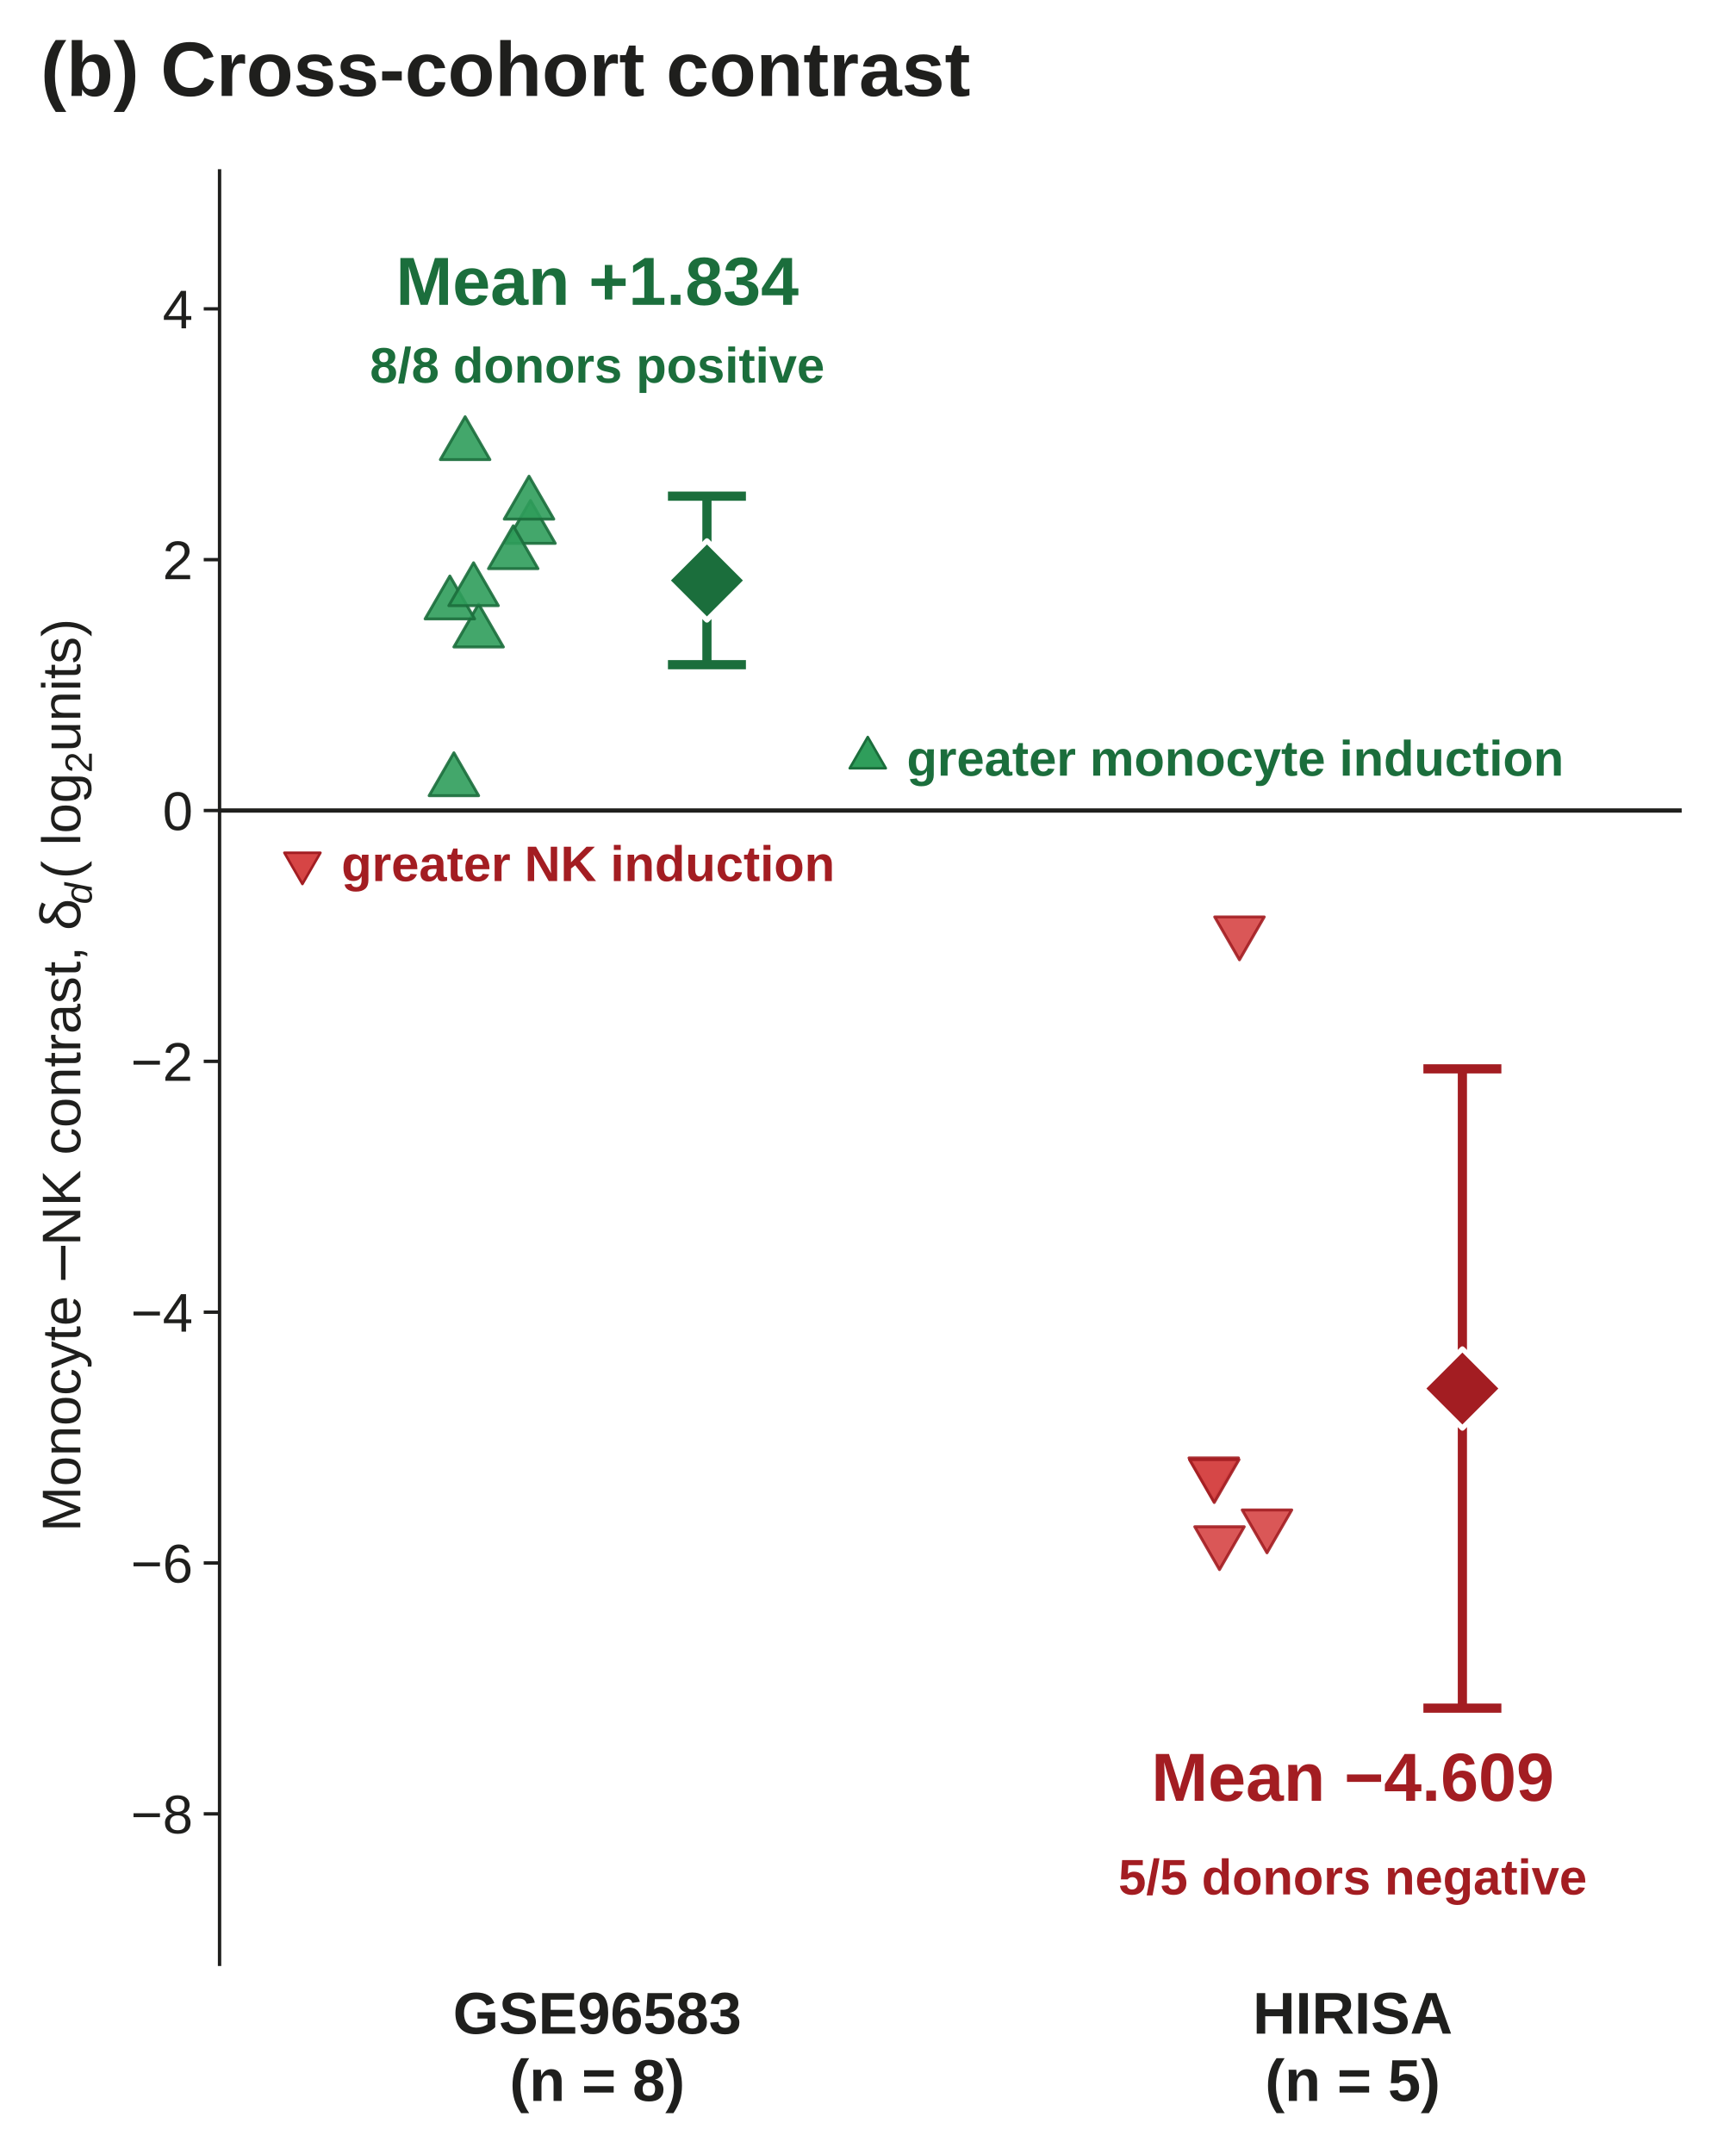
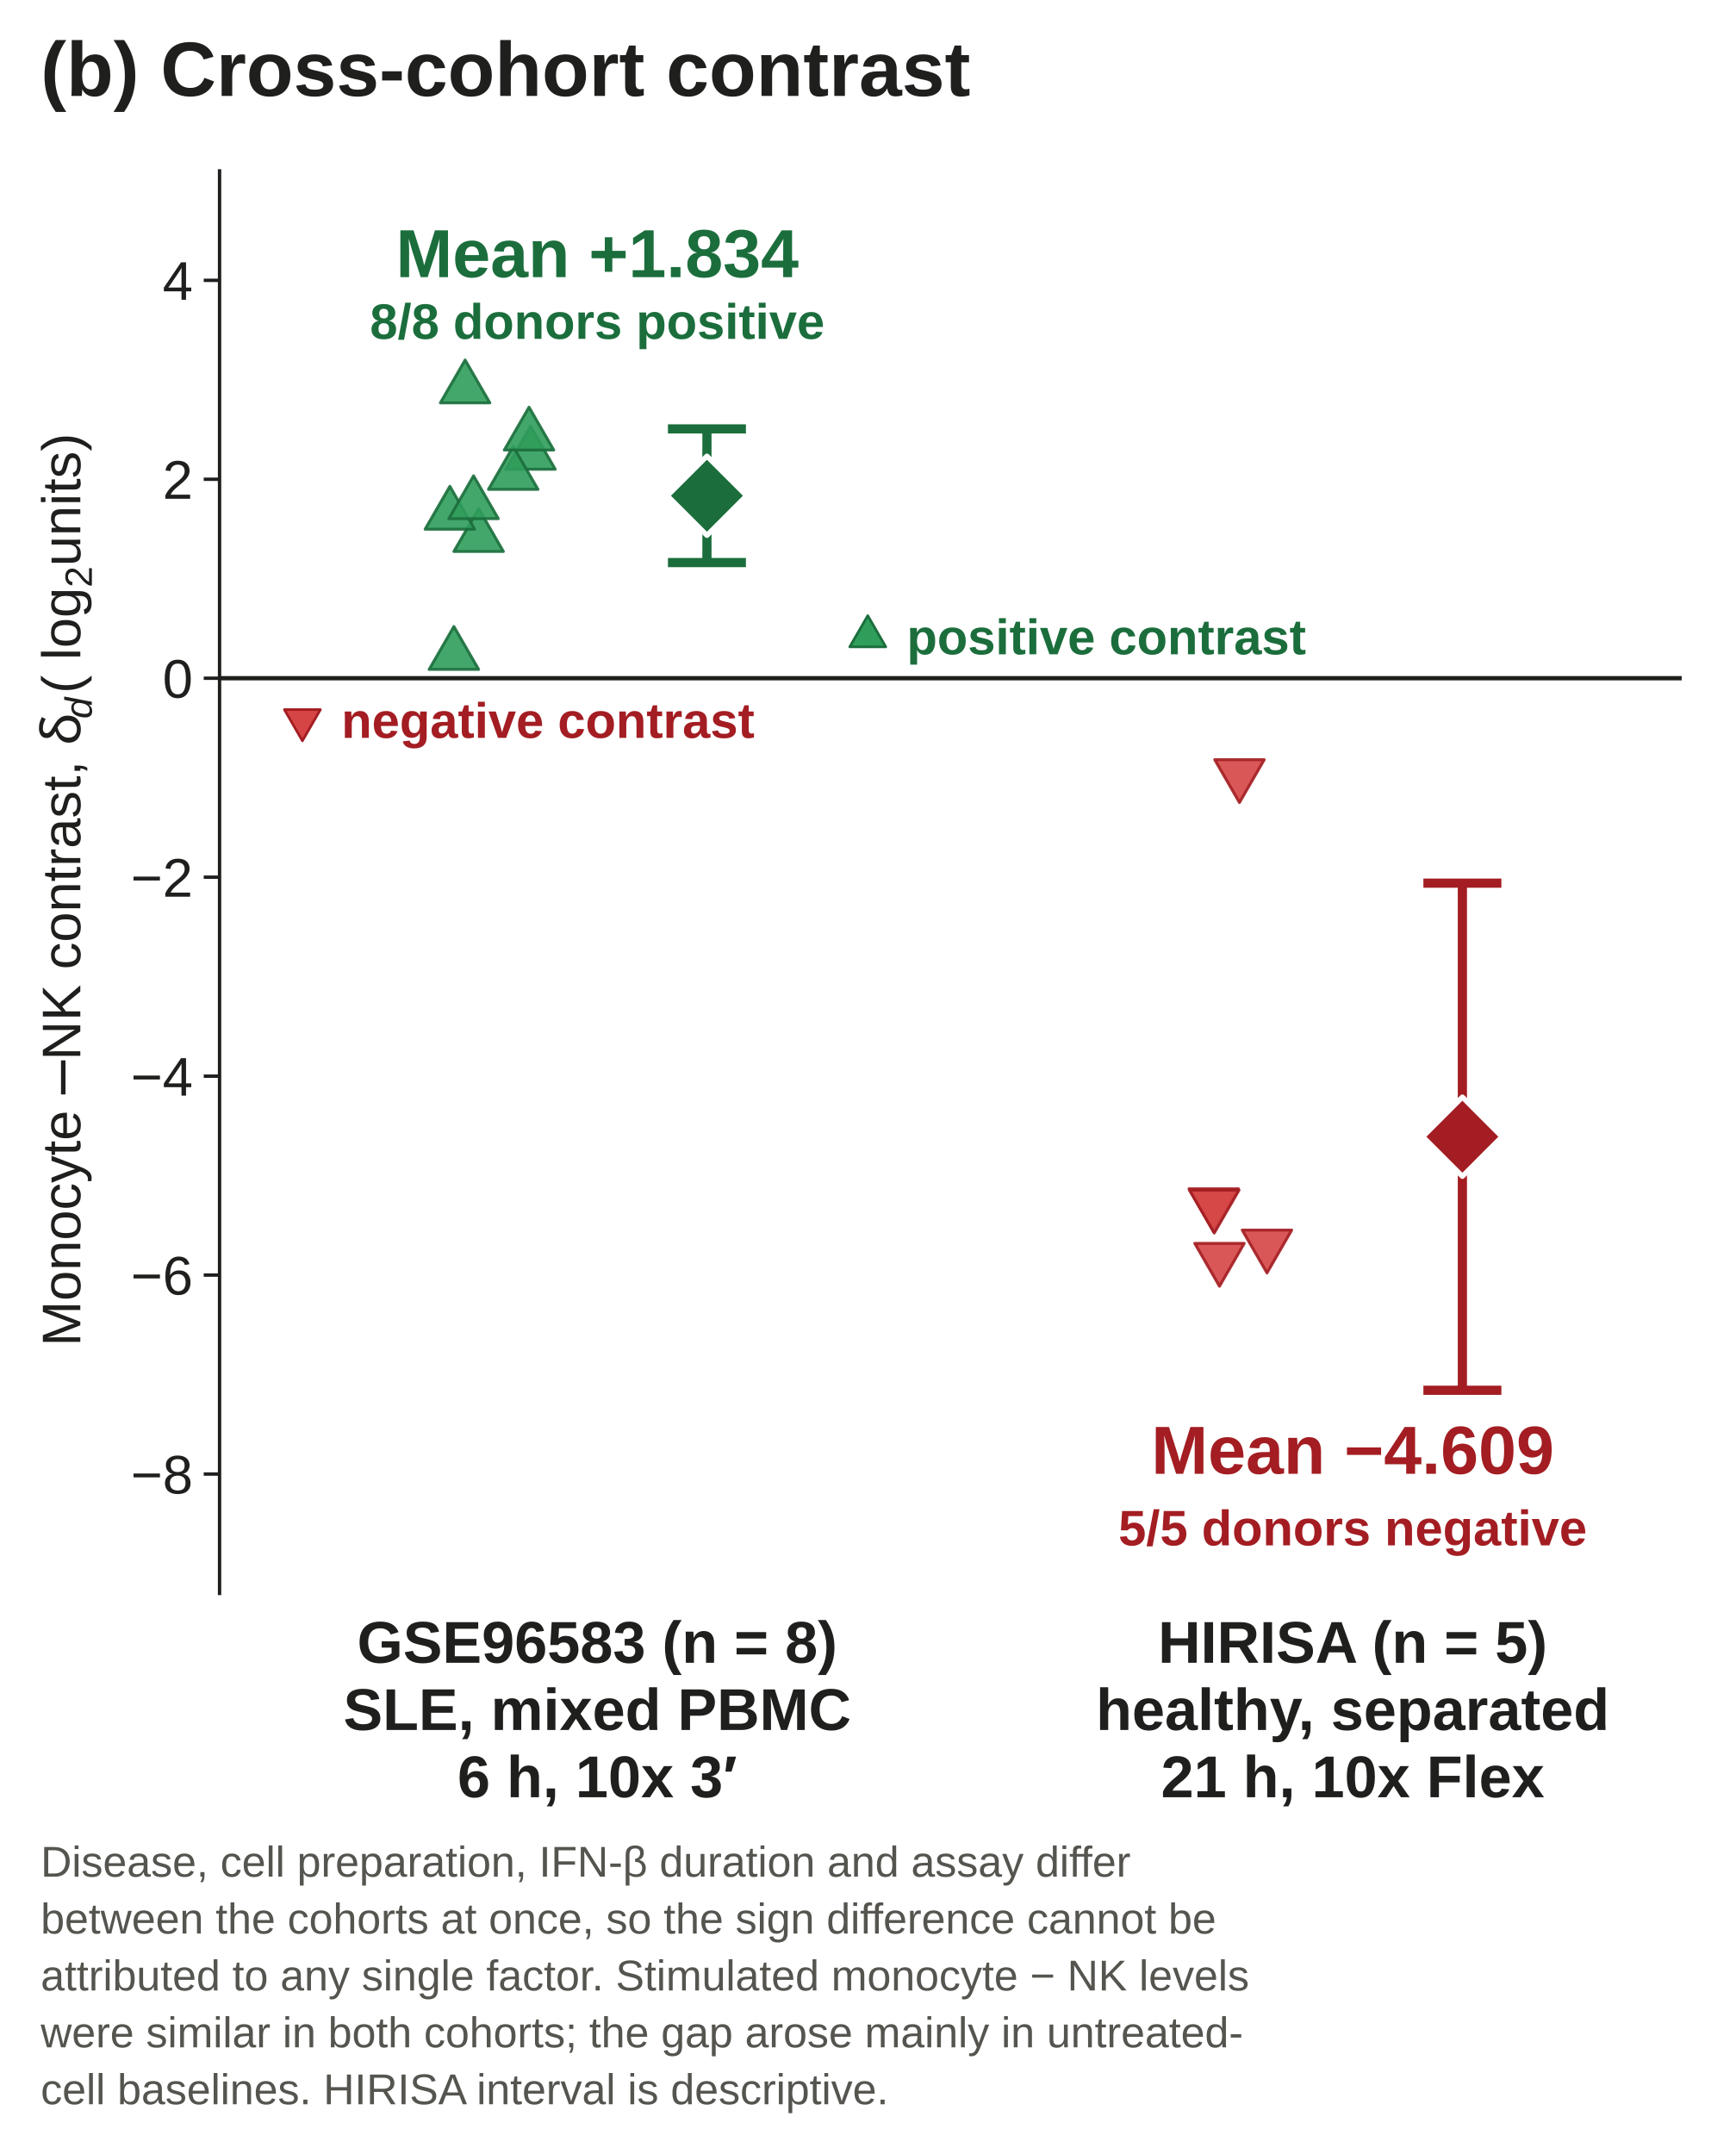
<svg xmlns="http://www.w3.org/2000/svg" width="765.35pt" height="949.61pt" viewBox="0 0 765.35 949.61">
  <g class="svglite">
    <defs>
      <style type="text/css">
    .svglite line, .svglite polyline, .svglite polygon, .svglite path, .svglite rect, .svglite circle {
      fill: none;
      stroke: #000000;
      stroke-linecap: round;
      stroke-linejoin: round;
      stroke-miterlimit: 10.00;
    }
    .svglite text {
      white-space: pre;
    }
    .svglite g.glyphgroup path {
      fill: inherit;
      stroke: none;
    }
  </style>
    </defs>
    <rect width="100%" height="100%" style="stroke: none; fill: #FFFFFF;" />
    <defs>
      <clipPath id="cpMC4wMHw3NjUuMzV8MC4wMHw5NDkuNjE=">
        <rect x="0.00" y="0.00" width="765.35" height="949.61" />
      </clipPath>
    </defs>
    <g clip-path="url(#cpMC4wMHw3NjUuMzV8MC4wMHw5NDkuNjE=)">
      <rect x="0.00" y="0.00" width="765.35" height="949.61" style="stroke-width: 2.33; stroke: none; fill: #FFFFFF;" />
-       <rect x="96.80" y="75.34" width="644.65" height="790.66" style="stroke-width: 2.33; stroke: none; fill: #FFFFFF;" />
-       <line x1="96.80" y1="357.32" x2="741.44" y2="357.32" style="stroke-width: 1.92; stroke: #1F1F1D; stroke-linecap: butt;" />
-       <polygon points="233.89,220.63 244.81,239.54 222.97,239.54 " style="stroke-width: 1.28; stroke: #1B6E3C; stroke-opacity: 0.90; fill: #2F9E5B; fill-opacity: 0.90;" />
-       <polygon points="211.03,266.32 221.94,285.23 200.11,285.23 " style="stroke-width: 1.28; stroke: #1B6E3C; stroke-opacity: 0.90; fill: #2F9E5B; fill-opacity: 0.90;" />
-       <polygon points="200.12,331.87 211.03,350.78 189.20,350.78 " style="stroke-width: 1.28; stroke: #1B6E3C; stroke-opacity: 0.90; fill: #2F9E5B; fill-opacity: 0.90;" />
-       <polygon points="198.34,253.94 209.26,272.85 187.42,272.85 " style="stroke-width: 1.28; stroke: #1B6E3C; stroke-opacity: 0.90; fill: #2F9E5B; fill-opacity: 0.90;" />
-       <polygon points="205.07,183.72 215.99,202.63 194.15,202.63 " style="stroke-width: 1.28; stroke: #1B6E3C; stroke-opacity: 0.90; fill: #2F9E5B; fill-opacity: 0.90;" />
-       <polygon points="226.28,231.79 237.19,250.70 215.36,250.70 " style="stroke-width: 1.28; stroke: #1B6E3C; stroke-opacity: 0.90; fill: #2F9E5B; fill-opacity: 0.90;" />
-       <polygon points="208.79,248.10 219.71,267.01 197.88,267.01 " style="stroke-width: 1.28; stroke: #1B6E3C; stroke-opacity: 0.90; fill: #2F9E5B; fill-opacity: 0.90;" />
-       <polygon points="233.24,209.94 244.16,228.85 222.32,228.85 " style="stroke-width: 1.28; stroke: #1B6E3C; stroke-opacity: 0.90; fill: #2F9E5B; fill-opacity: 0.90;" />
-       <polygon points="535.13,661.64 546.04,642.73 524.21,642.73 " style="stroke-width: 1.28; stroke: #A31D22; stroke-opacity: 0.90; fill: #D64545; fill-opacity: 0.90;" />
-       <polygon points="546.47,423.14 557.39,404.23 535.55,404.23 " style="stroke-width: 1.28; stroke: #A31D22; stroke-opacity: 0.90; fill: #D64545; fill-opacity: 0.90;" />
-       <polygon points="535.35,662.40 546.27,643.49 524.44,643.49 " style="stroke-width: 1.28; stroke: #A31D22; stroke-opacity: 0.90; fill: #D64545; fill-opacity: 0.90;" />
-       <polygon points="537.66,691.98 548.58,673.07 526.75,673.07 " style="stroke-width: 1.28; stroke: #A31D22; stroke-opacity: 0.90; fill: #D64545; fill-opacity: 0.90;" />
-       <polygon points="558.60,684.58 569.52,665.67 547.68,665.67 " style="stroke-width: 1.28; stroke: #A31D22; stroke-opacity: 0.90; fill: #D64545; fill-opacity: 0.90;" />
-       <polyline points="294.49,218.75 328.87,218.75 " style="stroke-width: 4.05; stroke: #1B6E3C; stroke-linecap: butt;" />
-       <polyline points="311.68,218.75 311.68,293.04 " style="stroke-width: 4.05; stroke: #1B6E3C; stroke-linecap: butt;" />
-       <polyline points="294.49,293.04 328.87,293.04 " style="stroke-width: 4.05; stroke: #1B6E3C; stroke-linecap: butt;" />
-       <polyline points="627.56,471.22 661.94,471.22 " style="stroke-width: 4.05; stroke: #A31D22; stroke-linecap: butt;" />
-       <polyline points="644.75,471.22 644.75,753.06 " style="stroke-width: 4.05; stroke: #A31D22; stroke-linecap: butt;" />
-       <polyline points="627.56,753.06 661.94,753.06 " style="stroke-width: 4.05; stroke: #A31D22; stroke-linecap: butt;" />
-       <polygon points="311.68,273.36 329.15,255.90 311.68,238.43 294.21,255.90 " style="stroke-width: 2.27; stroke: #FFFFFF; fill: #1B6E3C;" />
-       <polygon points="644.75,629.61 662.21,612.14 644.75,594.68 627.28,612.14 " style="stroke-width: 2.27; stroke: #FFFFFF; fill: #A31D22;" />
-       <text x="263.33" y="134.40" text-anchor="middle" style="font-size: 30.00px; font-weight: bold;fill: #1B6E3C; font-family: &quot;Arial&quot;;" textLength="177.61px" lengthAdjust="spacingAndGlyphs">Mean +1.834</text>
-       <text x="596.40" y="793.89" text-anchor="middle" style="font-size: 30.00px; font-weight: bold;fill: #A31D22; font-family: &quot;Arial&quot;;" textLength="177.61px" lengthAdjust="spacingAndGlyphs">Mean −4.609</text>
-       <text x="263.33" y="168.68" text-anchor="middle" style="font-size: 22.00px; font-weight: bold;fill: #1B6E3C; font-family: &quot;Arial&quot;;" textLength="200.47px" lengthAdjust="spacingAndGlyphs">8/8 donors positive</text>
-       <text x="596.40" y="835.17" text-anchor="middle" style="font-size: 22.00px; font-weight: bold;fill: #A31D22; font-family: &quot;Arial&quot;;" textLength="206.59px" lengthAdjust="spacingAndGlyphs">5/5 donors negative</text>
-       <polygon points="382.59,324.92 390.54,338.69 374.64,338.69 " style="stroke-width: 1.13; stroke: #1B6E3C; fill: #2F9E5B;" />
-       <polygon points="133.33,389.72 141.27,375.95 125.38,375.95 " style="stroke-width: 1.13; stroke: #A31D22; fill: #D64545;" />
-       <text x="399.78" y="341.97" style="font-size: 22.00px; font-weight: bold;fill: #1B6E3C; font-family: &quot;Arial&quot;;" textLength="289.69px" lengthAdjust="spacingAndGlyphs">greater monocyte induction</text>
-       <text x="150.52" y="388.42" style="font-size: 22.00px; font-weight: bold;fill: #A31D22; font-family: &quot;Arial&quot;;" textLength="217.56px" lengthAdjust="spacingAndGlyphs">greater NK induction</text>
-       <polyline points="96.80,865.99 96.80,75.34 " style="stroke-width: 1.49; stroke: #1F1F1D; stroke-linecap: square;" />
-       <text x="85.04" y="808.23" text-anchor="end" style="font-size: 24.00px;fill: #1F1F1D; font-family: &quot;Arial&quot;;" textLength="27.36px" lengthAdjust="spacingAndGlyphs">−8</text>
-       <text x="85.04" y="697.65" text-anchor="end" style="font-size: 24.00px;fill: #1F1F1D; font-family: &quot;Arial&quot;;" textLength="27.36px" lengthAdjust="spacingAndGlyphs">−6</text>
-       <text x="85.04" y="587.07" text-anchor="end" style="font-size: 24.00px;fill: #1F1F1D; font-family: &quot;Arial&quot;;" textLength="27.36px" lengthAdjust="spacingAndGlyphs">−4</text>
-       <text x="85.04" y="476.49" text-anchor="end" style="font-size: 24.00px;fill: #1F1F1D; font-family: &quot;Arial&quot;;" textLength="27.36px" lengthAdjust="spacingAndGlyphs">−2</text>
-       <text x="85.04" y="365.91" text-anchor="end" style="font-size: 24.00px;fill: #1F1F1D; font-family: &quot;Arial&quot;;" textLength="13.34px" lengthAdjust="spacingAndGlyphs">0</text>
-       <text x="85.04" y="255.33" text-anchor="end" style="font-size: 24.00px;fill: #1F1F1D; font-family: &quot;Arial&quot;;" textLength="13.34px" lengthAdjust="spacingAndGlyphs">2</text>
-       <text x="85.04" y="144.75" text-anchor="end" style="font-size: 24.00px;fill: #1F1F1D; font-family: &quot;Arial&quot;;" textLength="13.34px" lengthAdjust="spacingAndGlyphs">4</text>
-       <polyline points="89.82,799.65 96.80,799.65 " style="stroke-width: 1.49; stroke: #1F1F1D; stroke-linecap: butt;" />
-       <polyline points="89.82,689.06 96.80,689.06 " style="stroke-width: 1.49; stroke: #1F1F1D; stroke-linecap: butt;" />
-       <polyline points="89.82,578.48 96.80,578.48 " style="stroke-width: 1.49; stroke: #1F1F1D; stroke-linecap: butt;" />
-       <polyline points="89.82,467.90 96.80,467.90 " style="stroke-width: 1.49; stroke: #1F1F1D; stroke-linecap: butt;" />
-       <polyline points="89.82,357.32 96.80,357.32 " style="stroke-width: 1.49; stroke: #1F1F1D; stroke-linecap: butt;" />
-       <polyline points="89.82,246.74 96.80,246.74 " style="stroke-width: 1.49; stroke: #1F1F1D; stroke-linecap: butt;" />
-       <polyline points="89.82,136.16 96.80,136.16 " style="stroke-width: 1.49; stroke: #1F1F1D; stroke-linecap: butt;" />
-       <text x="263.33" y="896.56" text-anchor="middle" style="font-size: 26.00px; font-weight: bold;fill: #1F1F1D; font-family: &quot;Arial&quot;;" textLength="127.17px" lengthAdjust="spacingAndGlyphs">GSE96583</text>
-       <text x="263.33" y="926.20" text-anchor="middle" style="font-size: 26.00px; font-weight: bold;fill: #1F1F1D; font-family: &quot;Arial&quot;;" textLength="77.27px" lengthAdjust="spacingAndGlyphs">(n = 8)</text>
-       <text x="596.40" y="896.56" text-anchor="middle" style="font-size: 26.00px; font-weight: bold;fill: #1F1F1D; font-family: &quot;Arial&quot;;" textLength="88.12px" lengthAdjust="spacingAndGlyphs">HIRISA</text>
-       <text x="596.40" y="926.20" text-anchor="middle" style="font-size: 26.00px; font-weight: bold;fill: #1F1F1D; font-family: &quot;Arial&quot;;" textLength="77.27px" lengthAdjust="spacingAndGlyphs">(n = 5)</text>
-       <text transform="translate(35.41,675.29) rotate(-90)" style="font-size: 24.00px;fill: #1F1F1D; font-family: &quot;Arial&quot;;" textLength="104.05px" lengthAdjust="spacingAndGlyphs">Monocyte</text>
-       <text transform="translate(35.41,566.80) rotate(-90)" style="font-size: 24.00px;fill: #1F1F1D; font-family: &quot;Symbol&quot;;" textLength="13.17px" lengthAdjust="spacingAndGlyphs">−</text>
-       <text transform="translate(35.41,549.19) rotate(-90)" style="font-size: 24.00px;fill: #1F1F1D; font-family: &quot;Arial&quot;;" textLength="138.73px" lengthAdjust="spacingAndGlyphs">NK contrast, </text>
-       <text transform="translate(35.41,410.45) rotate(-90)" style="font-size: 24.00px;fill: #1F1F1D; font-family: &quot;Symbol&quot;;" textLength="11.86px" lengthAdjust="spacingAndGlyphs">δ</text>
-       <text transform="translate(40.47,398.60) rotate(-90)" style="font-size: 16.80px; font-style: italic;fill: #1F1F1D; font-family: &quot;Arial&quot;;" textLength="9.34px" lengthAdjust="spacingAndGlyphs">d</text>
-       <text transform="translate(35.41,387.45) rotate(-90)" style="font-size: 24.00px;fill: #1F1F1D; font-family: &quot;Arial&quot;;" textLength="14.67px" lengthAdjust="spacingAndGlyphs"> (</text>
-       <text transform="translate(35.41,372.77) rotate(-90)" style="font-size: 24.00px;fill: #1F1F1D; font-family: &quot;Arial&quot;;" textLength="5.33px" lengthAdjust="spacingAndGlyphs">l</text>
-       <text transform="translate(35.41,367.45) rotate(-90)" style="font-size: 24.00px;fill: #1F1F1D; font-family: &quot;Arial&quot;;" textLength="13.34px" lengthAdjust="spacingAndGlyphs">o</text>
-       <text transform="translate(35.41,354.10) rotate(-90)" style="font-size: 24.00px;fill: #1F1F1D; font-family: &quot;Arial&quot;;" textLength="13.34px" lengthAdjust="spacingAndGlyphs">g</text>
-       <text transform="translate(40.51,340.75) rotate(-90)" style="font-size: 16.80px;fill: #1F1F1D; font-family: &quot;Arial&quot;;" textLength="9.34px" lengthAdjust="spacingAndGlyphs">2</text>
-       <text transform="translate(35.41,331.40) rotate(-90)" style="font-size: 24.00px;fill: #1F1F1D; font-family: &quot;Arial&quot;;" textLength="65.36px" lengthAdjust="spacingAndGlyphs"> units)</text>
+       <rect x="96.80" y="75.34" width="644.65" height="627.15" style="stroke-width: 2.33; stroke: none; fill: #FFFFFF;" />
+       <line x1="96.80" y1="299.00" x2="741.44" y2="299.00" style="stroke-width: 1.92; stroke: #1F1F1D; stroke-linecap: butt;" />
+       <polygon points="233.89,187.97 244.81,206.88 222.97,206.88 " style="stroke-width: 1.28; stroke: #1B6E3C; stroke-opacity: 0.90; fill: #2F9E5B; fill-opacity: 0.90;" />
+       <polygon points="211.03,224.21 221.94,243.13 200.11,243.13 " style="stroke-width: 1.28; stroke: #1B6E3C; stroke-opacity: 0.90; fill: #2F9E5B; fill-opacity: 0.90;" />
+       <polygon points="200.12,276.21 211.03,295.12 189.20,295.12 " style="stroke-width: 1.28; stroke: #1B6E3C; stroke-opacity: 0.90; fill: #2F9E5B; fill-opacity: 0.90;" />
+       <polygon points="198.34,214.40 209.26,233.31 187.42,233.31 " style="stroke-width: 1.28; stroke: #1B6E3C; stroke-opacity: 0.90; fill: #2F9E5B; fill-opacity: 0.90;" />
+       <polygon points="205.07,158.70 215.99,177.61 194.15,177.61 " style="stroke-width: 1.28; stroke: #1B6E3C; stroke-opacity: 0.90; fill: #2F9E5B; fill-opacity: 0.90;" />
+       <polygon points="226.28,196.83 237.19,215.74 215.36,215.74 " style="stroke-width: 1.28; stroke: #1B6E3C; stroke-opacity: 0.90; fill: #2F9E5B; fill-opacity: 0.90;" />
+       <polygon points="208.79,209.76 219.71,228.67 197.88,228.67 " style="stroke-width: 1.28; stroke: #1B6E3C; stroke-opacity: 0.90; fill: #2F9E5B; fill-opacity: 0.90;" />
+       <polygon points="233.24,179.50 244.16,198.41 222.32,198.41 " style="stroke-width: 1.28; stroke: #1B6E3C; stroke-opacity: 0.90; fill: #2F9E5B; fill-opacity: 0.90;" />
+       <polygon points="535.13,543.00 546.04,524.09 524.21,524.09 " style="stroke-width: 1.28; stroke: #A31D22; stroke-opacity: 0.90; fill: #D64545; fill-opacity: 0.90;" />
+       <polygon points="546.47,353.82 557.39,334.91 535.55,334.91 " style="stroke-width: 1.28; stroke: #A31D22; stroke-opacity: 0.90; fill: #D64545; fill-opacity: 0.90;" />
+       <polygon points="535.35,543.60 546.27,524.69 524.44,524.69 " style="stroke-width: 1.28; stroke: #A31D22; stroke-opacity: 0.90; fill: #D64545; fill-opacity: 0.90;" />
+       <polygon points="537.66,567.06 548.58,548.15 526.75,548.15 " style="stroke-width: 1.28; stroke: #A31D22; stroke-opacity: 0.90; fill: #D64545; fill-opacity: 0.90;" />
+       <polygon points="558.60,561.20 569.52,542.29 547.68,542.29 " style="stroke-width: 1.28; stroke: #A31D22; stroke-opacity: 0.90; fill: #D64545; fill-opacity: 0.90;" />
+       <polyline points="294.49,189.09 328.87,189.09 " style="stroke-width: 4.05; stroke: #1B6E3C; stroke-linecap: butt;" />
+       <polyline points="311.68,189.09 311.68,248.02 " style="stroke-width: 4.05; stroke: #1B6E3C; stroke-linecap: butt;" />
+       <polyline points="294.49,248.02 328.87,248.02 " style="stroke-width: 4.05; stroke: #1B6E3C; stroke-linecap: butt;" />
+       <polyline points="627.56,389.35 661.94,389.35 " style="stroke-width: 4.05; stroke: #A31D22; stroke-linecap: butt;" />
+       <polyline points="644.75,389.35 644.75,612.91 " style="stroke-width: 4.05; stroke: #A31D22; stroke-linecap: butt;" />
+       <polyline points="627.56,612.91 661.94,612.91 " style="stroke-width: 4.05; stroke: #A31D22; stroke-linecap: butt;" />
+       <polygon points="311.68,236.02 329.15,218.55 311.68,201.09 294.21,218.55 " style="stroke-width: 2.27; stroke: #FFFFFF; fill: #1B6E3C;" />
+       <polygon points="644.75,518.60 662.21,501.13 644.75,483.66 627.28,501.13 " style="stroke-width: 2.27; stroke: #FFFFFF; fill: #A31D22;" />
+       <text x="263.33" y="122.19" text-anchor="middle" style="font-size: 30.00px; font-weight: bold;fill: #1B6E3C; font-family: &quot;Arial&quot;;" textLength="177.61px" lengthAdjust="spacingAndGlyphs">Mean +1.834</text>
+       <text x="596.40" y="649.73" text-anchor="middle" style="font-size: 30.00px; font-weight: bold;fill: #A31D22; font-family: &quot;Arial&quot;;" textLength="177.61px" lengthAdjust="spacingAndGlyphs">Mean −4.609</text>
+       <text x="263.33" y="149.38" text-anchor="middle" style="font-size: 22.00px; font-weight: bold;fill: #1B6E3C; font-family: &quot;Arial&quot;;" textLength="200.47px" lengthAdjust="spacingAndGlyphs">8/8 donors positive</text>
+       <text x="596.40" y="681.29" text-anchor="middle" style="font-size: 22.00px; font-weight: bold;fill: #A31D22; font-family: &quot;Arial&quot;;" textLength="206.59px" lengthAdjust="spacingAndGlyphs">5/5 donors negative</text>
+       <polygon points="382.59,271.41 390.54,285.17 374.64,285.17 " style="stroke-width: 1.13; stroke: #1B6E3C; fill: #2F9E5B;" />
+       <polygon points="133.33,326.60 141.27,312.83 125.38,312.83 " style="stroke-width: 1.13; stroke: #A31D22; fill: #D64545;" />
+       <text x="399.78" y="288.46" style="font-size: 22.00px; font-weight: bold;fill: #1B6E3C; font-family: &quot;Arial&quot;;" textLength="176.03px" lengthAdjust="spacingAndGlyphs">positive contrast</text>
+       <text x="150.52" y="325.30" style="font-size: 22.00px; font-weight: bold;fill: #A31D22; font-family: &quot;Arial&quot;;" textLength="182.16px" lengthAdjust="spacingAndGlyphs">negative contrast</text>
+       <polyline points="96.80,702.48 96.80,75.34 " style="stroke-width: 1.49; stroke: #1F1F1D; stroke-linecap: square;" />
+       <text x="85.04" y="658.44" text-anchor="end" style="font-size: 24.00px;fill: #1F1F1D; font-family: &quot;Arial&quot;;" textLength="27.36px" lengthAdjust="spacingAndGlyphs">−8</text>
+       <text x="85.04" y="570.73" text-anchor="end" style="font-size: 24.00px;fill: #1F1F1D; font-family: &quot;Arial&quot;;" textLength="27.36px" lengthAdjust="spacingAndGlyphs">−6</text>
+       <text x="85.04" y="483.02" text-anchor="end" style="font-size: 24.00px;fill: #1F1F1D; font-family: &quot;Arial&quot;;" textLength="27.36px" lengthAdjust="spacingAndGlyphs">−4</text>
+       <text x="85.04" y="395.31" text-anchor="end" style="font-size: 24.00px;fill: #1F1F1D; font-family: &quot;Arial&quot;;" textLength="27.36px" lengthAdjust="spacingAndGlyphs">−2</text>
+       <text x="85.04" y="307.59" text-anchor="end" style="font-size: 24.00px;fill: #1F1F1D; font-family: &quot;Arial&quot;;" textLength="13.34px" lengthAdjust="spacingAndGlyphs">0</text>
+       <text x="85.04" y="219.88" text-anchor="end" style="font-size: 24.00px;fill: #1F1F1D; font-family: &quot;Arial&quot;;" textLength="13.34px" lengthAdjust="spacingAndGlyphs">2</text>
+       <text x="85.04" y="132.17" text-anchor="end" style="font-size: 24.00px;fill: #1F1F1D; font-family: &quot;Arial&quot;;" textLength="13.34px" lengthAdjust="spacingAndGlyphs">4</text>
+       <polyline points="89.82,649.86 96.80,649.86 " style="stroke-width: 1.49; stroke: #1F1F1D; stroke-linecap: butt;" />
+       <polyline points="89.82,562.14 96.80,562.14 " style="stroke-width: 1.49; stroke: #1F1F1D; stroke-linecap: butt;" />
+       <polyline points="89.82,474.43 96.80,474.43 " style="stroke-width: 1.49; stroke: #1F1F1D; stroke-linecap: butt;" />
+       <polyline points="89.82,386.72 96.80,386.72 " style="stroke-width: 1.49; stroke: #1F1F1D; stroke-linecap: butt;" />
+       <polyline points="89.82,299.00 96.80,299.00 " style="stroke-width: 1.49; stroke: #1F1F1D; stroke-linecap: butt;" />
+       <polyline points="89.82,211.29 96.80,211.29 " style="stroke-width: 1.49; stroke: #1F1F1D; stroke-linecap: butt;" />
+       <polyline points="89.82,123.58 96.80,123.58 " style="stroke-width: 1.49; stroke: #1F1F1D; stroke-linecap: butt;" />
+       <text x="263.33" y="733.05" text-anchor="middle" style="font-size: 26.00px; font-weight: bold;fill: #1F1F1D; font-family: &quot;Arial&quot;;" textLength="211.66px" lengthAdjust="spacingAndGlyphs">GSE96583 (n = 8)</text>
+       <text x="263.33" y="762.69" text-anchor="middle" style="font-size: 26.00px; font-weight: bold;fill: #1F1F1D; font-family: &quot;Arial&quot;;" textLength="223.91px" lengthAdjust="spacingAndGlyphs">SLE, mixed PBMC</text>
+       <text x="263.33" y="792.33" text-anchor="middle" style="font-size: 26.00px; font-weight: bold;fill: #1F1F1D; font-family: &quot;Arial&quot;;" textLength="123.25px" lengthAdjust="spacingAndGlyphs">6 h, 10x 3′</text>
+       <text x="596.40" y="733.05" text-anchor="middle" style="font-size: 26.00px; font-weight: bold;fill: #1F1F1D; font-family: &quot;Arial&quot;;" textLength="171.64px" lengthAdjust="spacingAndGlyphs">HIRISA (n = 5)</text>
+       <text x="596.40" y="762.69" text-anchor="middle" style="font-size: 26.00px; font-weight: bold;fill: #1F1F1D; font-family: &quot;Arial&quot;;" textLength="226.30px" lengthAdjust="spacingAndGlyphs">healthy, separated</text>
+       <text x="596.40" y="792.33" text-anchor="middle" style="font-size: 26.00px; font-weight: bold;fill: #1F1F1D; font-family: &quot;Arial&quot;;" textLength="169.02px" lengthAdjust="spacingAndGlyphs">21 h, 10x Flex</text>
+       <text transform="translate(35.41,593.53) rotate(-90)" style="font-size: 24.00px;fill: #1F1F1D; font-family: &quot;Arial&quot;;" textLength="104.05px" lengthAdjust="spacingAndGlyphs">Monocyte</text>
+       <text transform="translate(35.41,485.04) rotate(-90)" style="font-size: 24.00px;fill: #1F1F1D; font-family: &quot;Symbol&quot;;" textLength="13.17px" lengthAdjust="spacingAndGlyphs">−</text>
+       <text transform="translate(35.41,467.43) rotate(-90)" style="font-size: 24.00px;fill: #1F1F1D; font-family: &quot;Arial&quot;;" textLength="138.73px" lengthAdjust="spacingAndGlyphs">NK contrast, </text>
+       <text transform="translate(35.41,328.70) rotate(-90)" style="font-size: 24.00px;fill: #1F1F1D; font-family: &quot;Symbol&quot;;" textLength="11.86px" lengthAdjust="spacingAndGlyphs">δ</text>
+       <text transform="translate(40.47,316.84) rotate(-90)" style="font-size: 16.80px; font-style: italic;fill: #1F1F1D; font-family: &quot;Arial&quot;;" textLength="9.34px" lengthAdjust="spacingAndGlyphs">d</text>
+       <text transform="translate(35.41,305.69) rotate(-90)" style="font-size: 24.00px;fill: #1F1F1D; font-family: &quot;Arial&quot;;" textLength="14.67px" lengthAdjust="spacingAndGlyphs"> (</text>
+       <text transform="translate(35.41,291.02) rotate(-90)" style="font-size: 24.00px;fill: #1F1F1D; font-family: &quot;Arial&quot;;" textLength="5.33px" lengthAdjust="spacingAndGlyphs">l</text>
+       <text transform="translate(35.41,285.69) rotate(-90)" style="font-size: 24.00px;fill: #1F1F1D; font-family: &quot;Arial&quot;;" textLength="13.34px" lengthAdjust="spacingAndGlyphs">o</text>
+       <text transform="translate(35.41,272.34) rotate(-90)" style="font-size: 24.00px;fill: #1F1F1D; font-family: &quot;Arial&quot;;" textLength="13.34px" lengthAdjust="spacingAndGlyphs">g</text>
+       <text transform="translate(40.51,258.99) rotate(-90)" style="font-size: 16.80px;fill: #1F1F1D; font-family: &quot;Arial&quot;;" textLength="9.34px" lengthAdjust="spacingAndGlyphs">2</text>
+       <text transform="translate(35.41,249.65) rotate(-90)" style="font-size: 24.00px;fill: #1F1F1D; font-family: &quot;Arial&quot;;" textLength="65.36px" lengthAdjust="spacingAndGlyphs"> units)</text>
      <text x="17.93" y="42.28" style="font-size: 34.00px; font-weight: bold;fill: #1F1F1D; font-family: &quot;Arial&quot;;" textLength="409.92px" lengthAdjust="spacingAndGlyphs">(b) Cross-cohort contrast</text>
+       <text x="17.93" y="827.35" style="font-size: 19.00px;fill: #55544F; font-family: &quot;Arial&quot;;" textLength="480.45px" lengthAdjust="spacingAndGlyphs">Disease, cell preparation, IFN-β duration and assay differ</text>
+       <text x="17.93" y="852.43" style="font-size: 19.00px;fill: #55544F; font-family: &quot;Arial&quot;;" textLength="518.19px" lengthAdjust="spacingAndGlyphs">between the cohorts at once, so the sign difference cannot be</text>
+       <text x="17.93" y="877.51" style="font-size: 19.00px;fill: #55544F; font-family: &quot;Arial&quot;;" textLength="532.73px" lengthAdjust="spacingAndGlyphs">attributed to any single factor. Stimulated monocyte − NK levels</text>
+       <text x="17.93" y="902.59" style="font-size: 19.00px;fill: #55544F; font-family: &quot;Arial&quot;;" textLength="530.06px" lengthAdjust="spacingAndGlyphs">were similar in both cohorts; the gap arose mainly in untreated-</text>
+       <text x="17.93" y="927.67" style="font-size: 19.00px;fill: #55544F; font-family: &quot;Arial&quot;;" textLength="373.77px" lengthAdjust="spacingAndGlyphs">cell baselines. HIRISA interval is descriptive.</text>
    </g>
  </g>
</svg>
